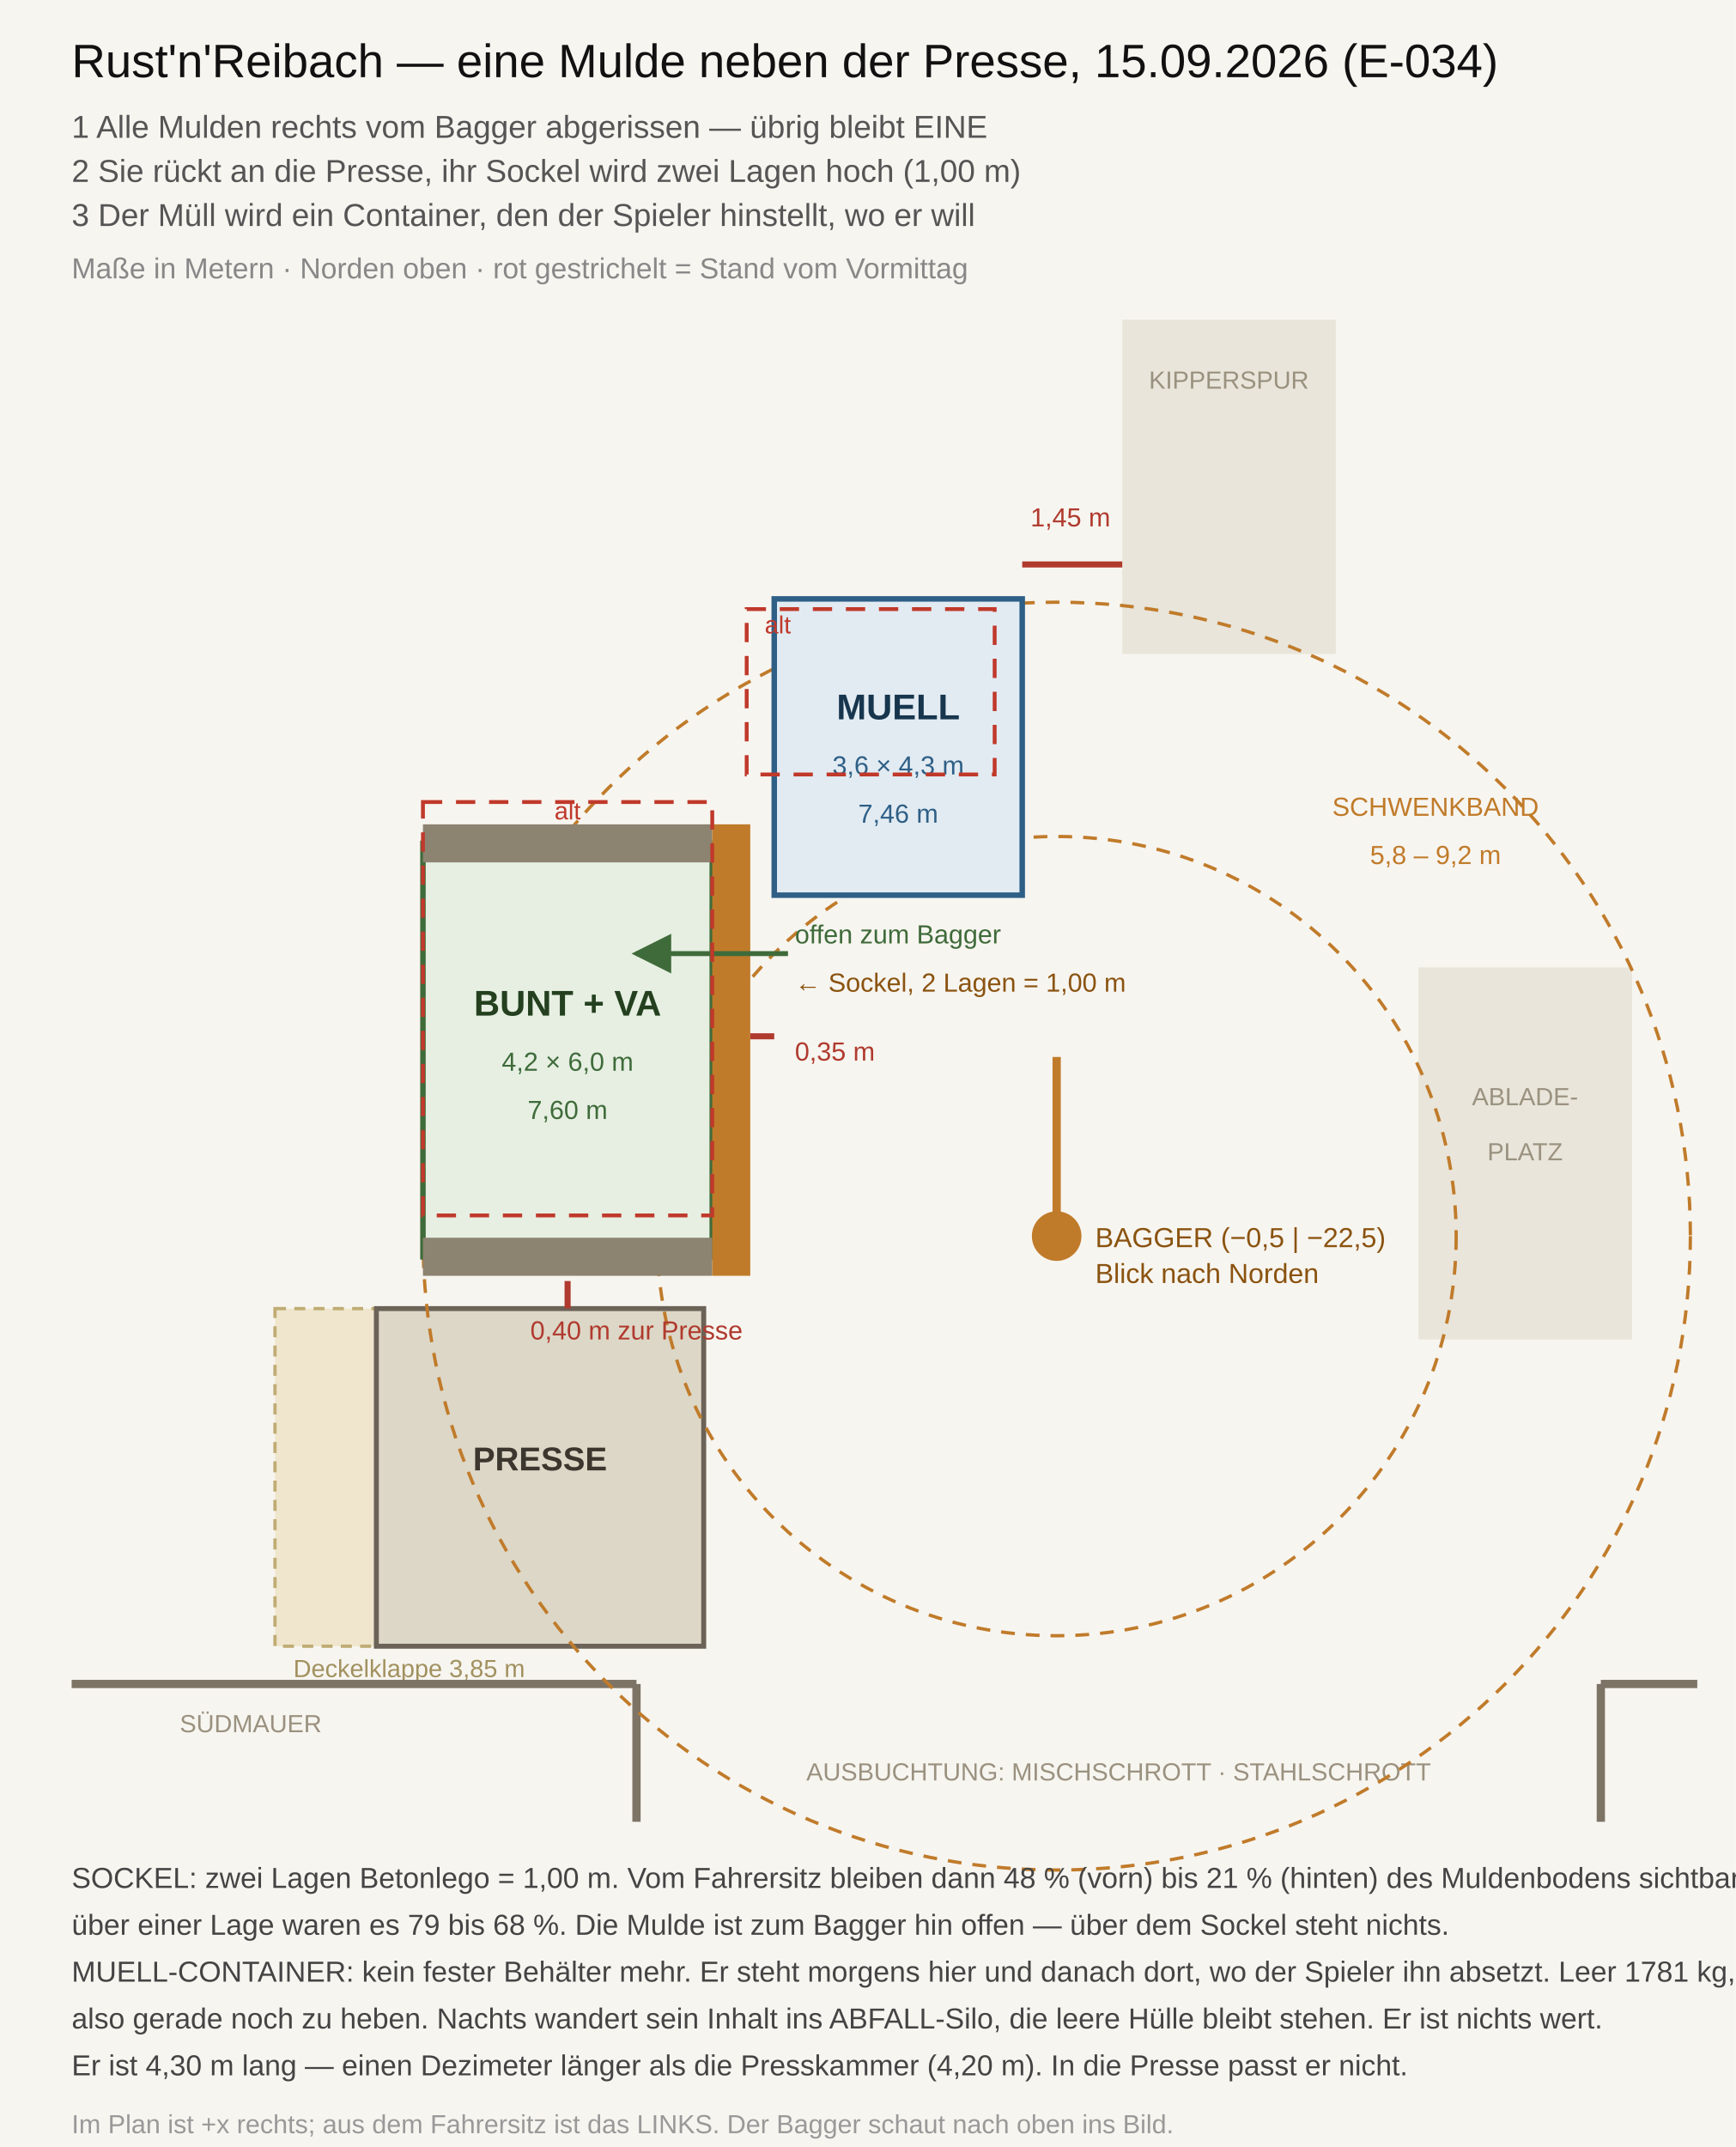
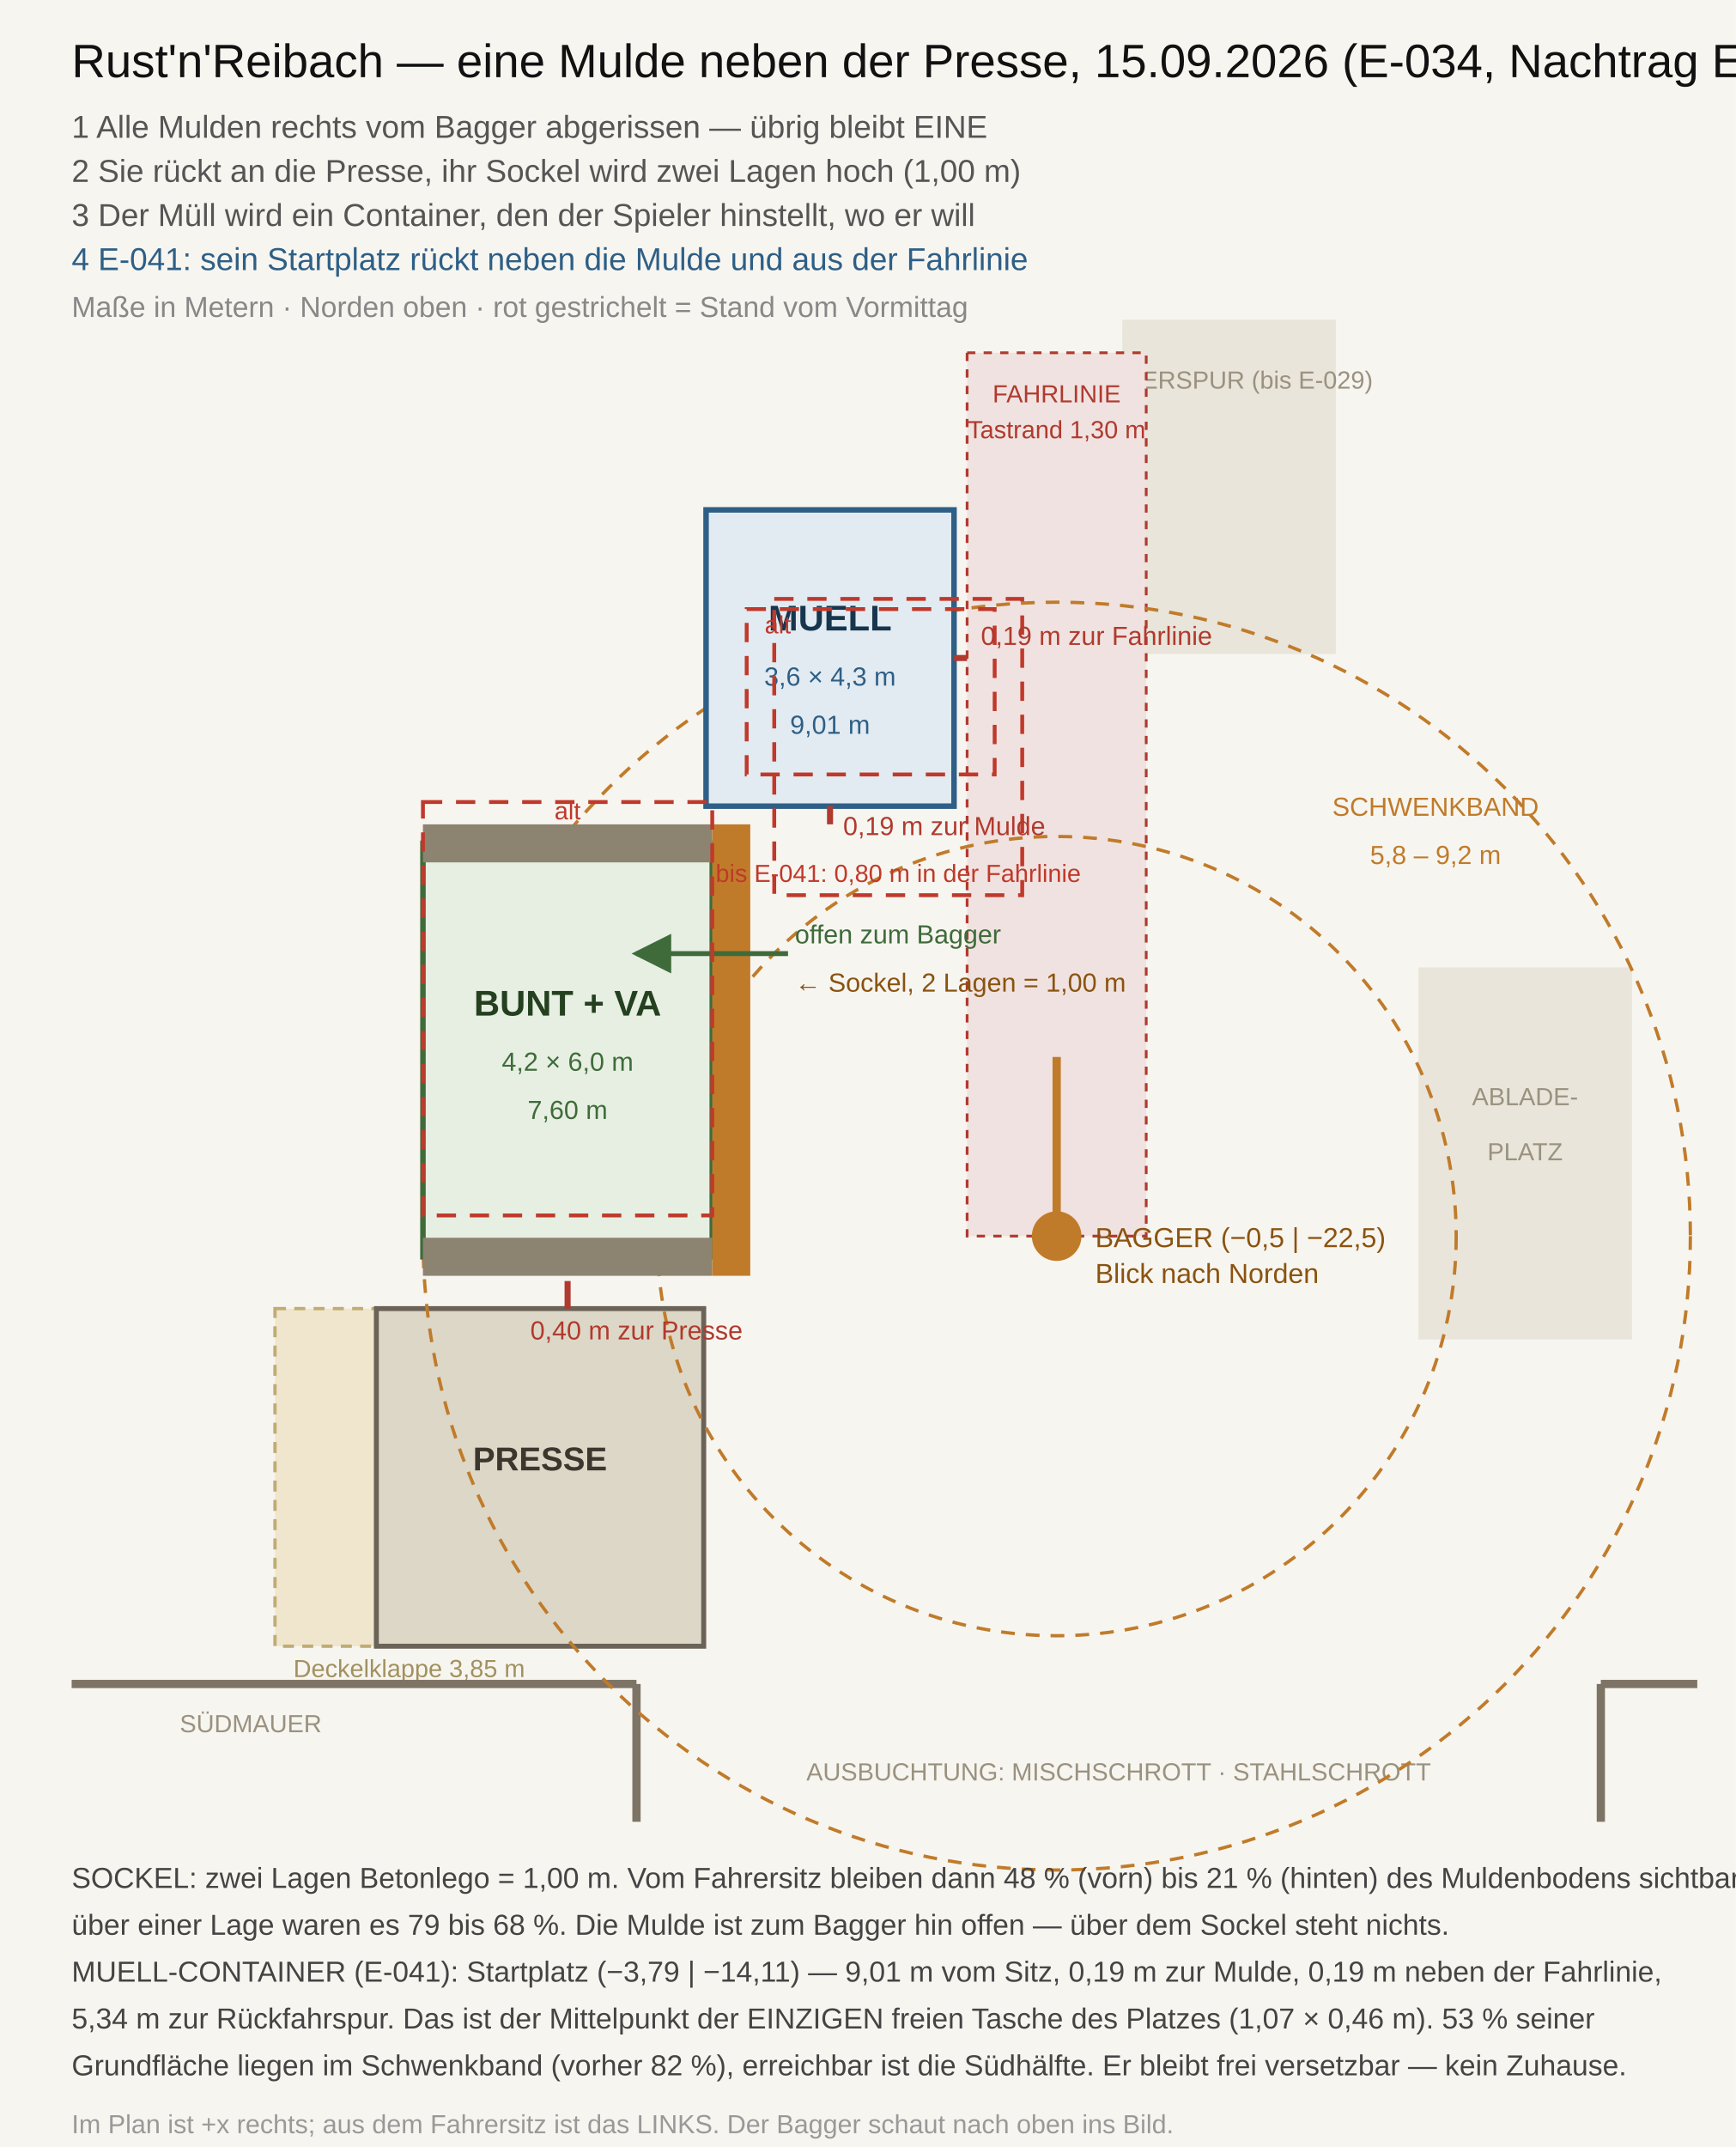
<svg xmlns="http://www.w3.org/2000/svg" width="630" height="779" viewBox="0 0 630 779">
  <defs>
    <marker id="pf" markerWidth="8" markerHeight="8" refX="7" refY="4" orient="auto">
      <polygon points="0,0 8,4 0,8" fill="#3f6b3a" />
    </marker>
  </defs>
  <rect width="100%" height="100%" fill="#f7f5f0" />
-   <text x="26.0" y="28.0" font-family="Segoe UI,Arial" font-size="17" fill="#111" text-anchor="start">Rust'n'Reibach — eine Mulde neben der Presse, 15.09.2026 (E-034)</text>
+   <text x="26.0" y="28.0" font-family="Segoe UI,Arial" font-size="17" fill="#111" text-anchor="start">Rust'n'Reibach — eine Mulde neben der Presse, 15.09.2026 (E-034, Nachtrag E-041)</text>
  <text x="26.0" y="50.0" font-family="Segoe UI,Arial" font-size="11.5" fill="#555" text-anchor="start">1  Alle Mulden rechts vom Bagger abgerissen — übrig bleibt EINE</text>
  <text x="26.0" y="66.0" font-family="Segoe UI,Arial" font-size="11.5" fill="#555" text-anchor="start">2  Sie rückt an die Presse, ihr Sockel wird zwei Lagen hoch (1,00 m)</text>
  <text x="26.0" y="82.0" font-family="Segoe UI,Arial" font-size="11.5" fill="#555" text-anchor="start">3  Der Müll wird ein Container, den der Spieler hinstellt, wo er will</text>
-   <text x="26.0" y="101.0" font-family="Segoe UI,Arial" font-size="10.5" fill="#888" text-anchor="start">Maße in Metern · Norden oben · rot gestrichelt = Stand vom Vormittag</text>
+   <text x="26.0" y="98.0" font-family="Segoe UI,Arial" font-size="11.5" fill="#2e5f86" text-anchor="start">4  E-041: sein Startplatz rückt neben die Mulde und aus der Fahrlinie</text>
+   <text x="26.0" y="115.0" font-family="Segoe UI,Arial" font-size="10.5" fill="#888" text-anchor="start">Maße in Metern · Norden oben · rot gestrichelt = Stand vom Vormittag</text>
  <rect x="407.3" y="116.0" width="77.5" height="121.3" fill="#e9e5da" stroke="none" stroke-width="0" />
-   <text x="446.0" y="141.0" font-family="Segoe UI,Arial" font-size="9" fill="#9a917f" text-anchor="middle">KIPPERSPUR</text>
+   <text x="446.0" y="141.0" font-family="Segoe UI,Arial" font-size="9" fill="#9a917f" text-anchor="middle">KIPPERSPUR (bis E-029)</text>
  <rect x="514.8" y="351.0" width="77.5" height="135.0" fill="#e9e5da" stroke="none" stroke-width="0" />
  <text x="553.5" y="401.0" font-family="Segoe UI,Arial" font-size="9" fill="#9a917f" text-anchor="middle">ABLADE-</text>
  <text x="553.5" y="421.0" font-family="Segoe UI,Arial" font-size="9" fill="#9a917f" text-anchor="middle">PLATZ</text>
  <rect x="99.8" y="474.8" width="96.2" height="122.5" fill="#efe6cd" stroke="#c0ac74" stroke-width="1.2" stroke-dasharray="4 3" />
  <text x="148.5" y="608.5" font-family="Segoe UI,Arial" font-size="9" fill="#a2915f" text-anchor="middle">Deckelklappe 3,85 m</text>
  <rect x="136.6" y="474.8" width="118.8" height="122.5" fill="#ddd7c7" stroke="#6b6357" stroke-width="1.8" />
  <text x="196.0" y="533.5" font-family="Segoe UI,Arial" font-size="12" fill="#3b362e" text-anchor="middle" font-weight="bold">PRESSE</text>
  <polyline points="26.0,611.0 231.0,611.0" fill="none" stroke="#7d7466" stroke-width="3" />
  <polyline points="581.0,611.0 616.0,611.0" fill="none" stroke="#7d7466" stroke-width="3" />
  <polyline points="231.0,611.0 231.0,661.0" fill="none" stroke="#7d7466" stroke-width="3" />
  <polyline points="581.0,611.0 581.0,661.0" fill="none" stroke="#7d7466" stroke-width="3" />
  <text x="91.0" y="628.5" font-family="Segoe UI,Arial" font-size="9" fill="#9a917f" text-anchor="middle">SÜDMAUER</text>
  <text x="406.0" y="646.0" font-family="Segoe UI,Arial" font-size="9" fill="#9a917f" text-anchor="middle">AUSBUCHTUNG: MISCHSCHROTT · STAHLSCHROTT</text>
+   <rect x="351.0" y="128.0" width="65.0" height="320.5" fill="#f0e2e0" stroke="#b03a2e" stroke-width="1" stroke-dasharray="3 3" />
+   <text x="383.5" y="146.0" font-family="Segoe UI,Arial" font-size="9" fill="#b03a2e" text-anchor="middle">FAHRLINIE</text>
+   <text x="383.5" y="159.0" font-family="Segoe UI,Arial" font-size="9" fill="#b03a2e" text-anchor="middle">Tastrand 1,30 m</text>
  <circle cx="383.5" cy="448.5" r="145.0" fill="none" stroke="#c07b2a" stroke-width="1.2" stroke-dasharray="5 4" />
  <circle cx="383.5" cy="448.5" r="230.0" fill="none" stroke="#c07b2a" stroke-width="1.2" stroke-dasharray="5 4" />
  <text x="521.0" y="296.0" font-family="Segoe UI,Arial" font-size="9.5" fill="#c07b2a" text-anchor="middle">SCHWENKBAND</text>
  <text x="521.0" y="313.5" font-family="Segoe UI,Arial" font-size="9.5" fill="#c07b2a" text-anchor="middle">5,8 – 9,2 m</text>
  <rect x="153.5" y="306.0" width="105.0" height="150.0" fill="#e6efe2" stroke="#3f6b3a" stroke-width="2" />
  <rect x="153.5" y="299.1" width="105.0" height="13.8" fill="#8d8371" />
  <rect x="153.5" y="449.1" width="105.0" height="13.8" fill="#8d8371" />
  <rect x="258.5" y="299.1" width="13.8" height="163.8" fill="#c07b2a" />
  <text x="206.0" y="368.5" font-family="Segoe UI,Arial" font-size="13" fill="#24401f" text-anchor="middle" font-weight="bold">BUNT + VA</text>
  <text x="206.0" y="388.5" font-family="Segoe UI,Arial" font-size="9.5" fill="#3f6b3a" text-anchor="middle">4,2 × 6,0 m</text>
  <text x="206.0" y="406.0" font-family="Segoe UI,Arial" font-size="9.5" fill="#3f6b3a" text-anchor="middle">7,60 m</text>
  <polyline points="286.0,346.0 231.0,346.0" fill="none" stroke="#3f6b3a" stroke-width="1.8" marker-end="url(#pf)" />
-   <rect x="281.0" y="217.3" width="90.0" height="107.5" fill="#e2ebf2" stroke="#2e5f86" stroke-width="2" />
-   <text x="326.0" y="261.0" font-family="Segoe UI,Arial" font-size="13" fill="#17364e" text-anchor="middle" font-weight="bold">MUELL</text>
-   <text x="326.0" y="281.0" font-family="Segoe UI,Arial" font-size="9.5" fill="#2e5f86" text-anchor="middle">3,6 × 4,3 m</text>
-   <text x="326.0" y="298.5" font-family="Segoe UI,Arial" font-size="9.5" fill="#2e5f86" text-anchor="middle">7,46 m</text>
+   <rect x="256.25" y="185.0" width="90.0" height="107.5" fill="#e2ebf2" stroke="#2e5f86" stroke-width="2" />
+   <text x="301.25" y="228.75" font-family="Segoe UI,Arial" font-size="13" fill="#17364e" text-anchor="middle" font-weight="bold">MUELL</text>
+   <text x="301.25" y="248.75" font-family="Segoe UI,Arial" font-size="9.5" fill="#2e5f86" text-anchor="middle">3,6 × 4,3 m</text>
+   <text x="301.25" y="266.25" font-family="Segoe UI,Arial" font-size="9.5" fill="#2e5f86" text-anchor="middle">9,01 m</text>
  <rect x="153.5" y="291.0" width="105.0" height="150.0" fill="none" stroke="#c0392b" stroke-width="1.4" stroke-dasharray="7 5" />
  <text x="206.0" y="297.3" font-family="Segoe UI,Arial" font-size="9" fill="#c0392b" text-anchor="middle">alt</text>
  <rect x="271.0" y="221.0" width="90.0" height="60.0" fill="none" stroke="#c0392b" stroke-width="1.4" stroke-dasharray="7 5" />
  <text x="282.3" y="229.8" font-family="Segoe UI,Arial" font-size="9" fill="#c0392b" text-anchor="middle">alt</text>
+   <rect x="281.0" y="217.3" width="90.0" height="107.5" fill="none" stroke="#c0392b" stroke-width="1.4" stroke-dasharray="7 5" />
+   <text x="326.0" y="320.0" font-family="Segoe UI,Arial" font-size="9" fill="#c0392b" text-anchor="middle">bis E-041: 0,80 m in der Fahrlinie</text>
  <polyline points="206.0,464.8 206.0,474.8" fill="none" stroke="#b03a2e" stroke-width="2.2" />
  <text x="231.0" y="486.0" font-family="Segoe UI,Arial" font-size="9.5" fill="#b03a2e" text-anchor="middle">0,40 m zur Presse</text>
-   <polyline points="272.3,376.0 281.0,376.0" fill="none" stroke="#b03a2e" stroke-width="2.2" />
-   <text x="288.5" y="384.8" font-family="Segoe UI,Arial" font-size="9.5" fill="#b03a2e" text-anchor="start">0,35 m</text>
-   <polyline points="371.0,204.8 407.3,204.8" fill="none" stroke="#b03a2e" stroke-width="2.2" />
-   <text x="388.5" y="191.0" font-family="Segoe UI,Arial" font-size="9.5" fill="#b03a2e" text-anchor="middle">1,45 m</text>
+   <polyline points="301.25,292.5 301.25,299.1" fill="none" stroke="#b03a2e" stroke-width="2.2" />
+   <text x="306.0" y="303.0" font-family="Segoe UI,Arial" font-size="9.5" fill="#b03a2e" text-anchor="start">0,19 m zur Mulde</text>
+   <polyline points="346.25,238.75 351.0,238.75" fill="none" stroke="#b03a2e" stroke-width="2.2" />
+   <text x="356.0" y="234.0" font-family="Segoe UI,Arial" font-size="9.5" fill="#b03a2e" text-anchor="start">0,19 m zur Fahrlinie</text>
  <text x="288.5" y="359.8" font-family="Segoe UI,Arial" font-size="9.5" fill="#8a5310" text-anchor="start">← Sockel, 2 Lagen = 1,00 m</text>
  <text x="288.5" y="342.3" font-family="Segoe UI,Arial" font-size="9.5" fill="#3f6b3a" text-anchor="start">offen zum Bagger</text>
  <circle cx="383.5" cy="448.5" r="9" fill="#c07b2a" />
  <polyline points="383.5,448.5 383.5,383.5" fill="none" stroke="#c07b2a" stroke-width="3" />
  <text x="397.5" y="452.5" font-family="Segoe UI,Arial" font-size="10" fill="#8a5310" text-anchor="start">BAGGER (−0,5 | −22,5)</text>
  <text x="397.5" y="465.5" font-family="Segoe UI,Arial" font-size="10" fill="#8a5310" text-anchor="start">Blick nach Norden</text>
  <text x="26.0" y="685.0" font-family="Segoe UI,Arial" font-size="10.5" fill="#444" text-anchor="start">SOCKEL: zwei Lagen Betonlego = 1,00 m. Vom Fahrersitz bleiben dann 48 % (vorn) bis 21 % (hinten) des Muldenbodens sichtbar;</text>
  <text x="26.0" y="702.0" font-family="Segoe UI,Arial" font-size="10.5" fill="#444" text-anchor="start">über einer Lage waren es 79 bis 68 %. Die Mulde ist zum Bagger hin offen — über dem Sockel steht nichts.</text>
-   <text x="26.0" y="719.0" font-family="Segoe UI,Arial" font-size="10.5" fill="#444" text-anchor="start">MUELL-CONTAINER: kein fester Behälter mehr. Er steht morgens hier und danach dort, wo der Spieler ihn absetzt. Leer 1781 kg,</text>
-   <text x="26.0" y="736.0" font-family="Segoe UI,Arial" font-size="10.5" fill="#444" text-anchor="start">also gerade noch zu heben. Nachts wandert sein Inhalt ins ABFALL-Silo, die leere Hülle bleibt stehen. Er ist nichts wert.</text>
-   <text x="26.0" y="753.0" font-family="Segoe UI,Arial" font-size="10.5" fill="#444" text-anchor="start">Er ist 4,30 m lang — einen Dezimeter länger als die Presskammer (4,20 m). In die Presse passt er nicht.</text>
+   <text x="26.0" y="719.0" font-family="Segoe UI,Arial" font-size="10.5" fill="#444" text-anchor="start">MUELL-CONTAINER (E-041): Startplatz (−3,79 | −14,11) — 9,01 m vom Sitz, 0,19 m zur Mulde, 0,19 m neben der Fahrlinie,</text>
+   <text x="26.0" y="736.0" font-family="Segoe UI,Arial" font-size="10.5" fill="#444" text-anchor="start">5,34 m zur Rückfahrspur. Das ist der Mittelpunkt der EINZIGEN freien Tasche des Platzes (1,07 × 0,46 m). 53 % seiner</text>
+   <text x="26.0" y="753.0" font-family="Segoe UI,Arial" font-size="10.5" fill="#444" text-anchor="start">Grundfläche liegen im Schwenkband (vorher 82 %), erreichbar ist die Südhälfte. Er bleibt frei versetzbar — kein Zuhause.</text>
  <text x="26.0" y="774.0" font-family="Segoe UI,Arial" font-size="9.5" fill="#999" text-anchor="start">Im Plan ist +x rechts; aus dem Fahrersitz ist das LINKS. Der Bagger schaut nach oben ins Bild.</text>
</svg>
